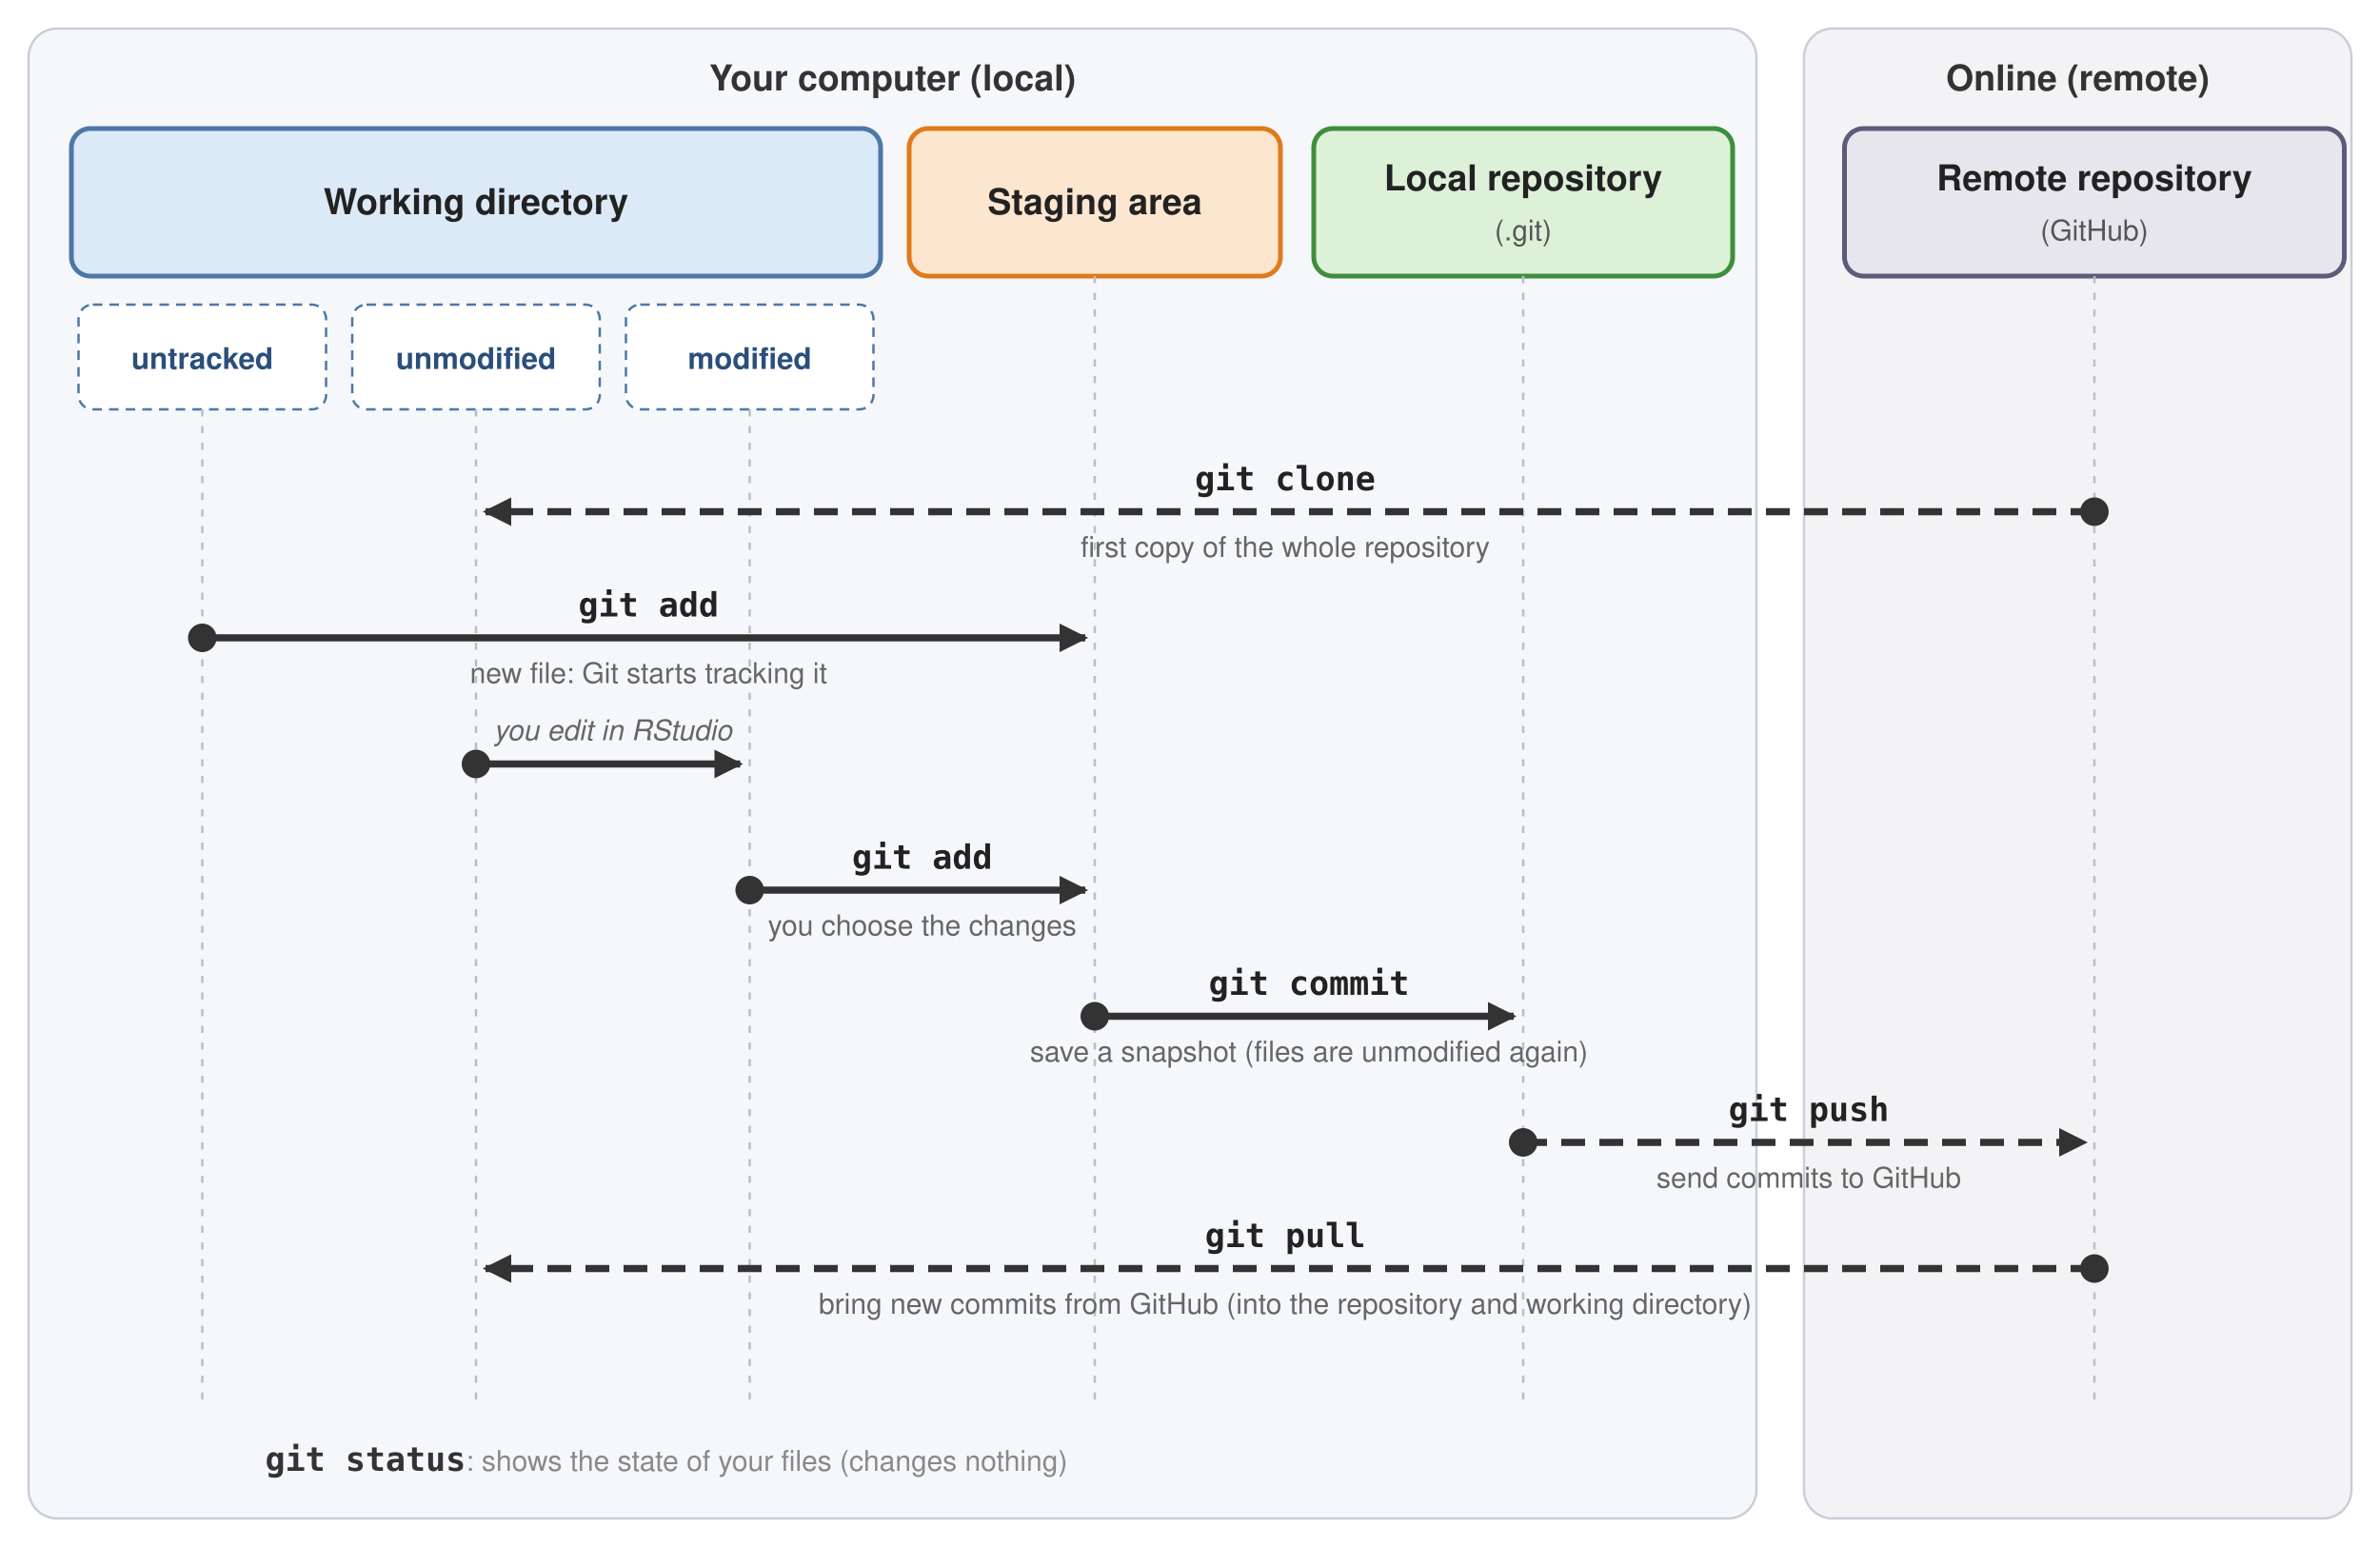
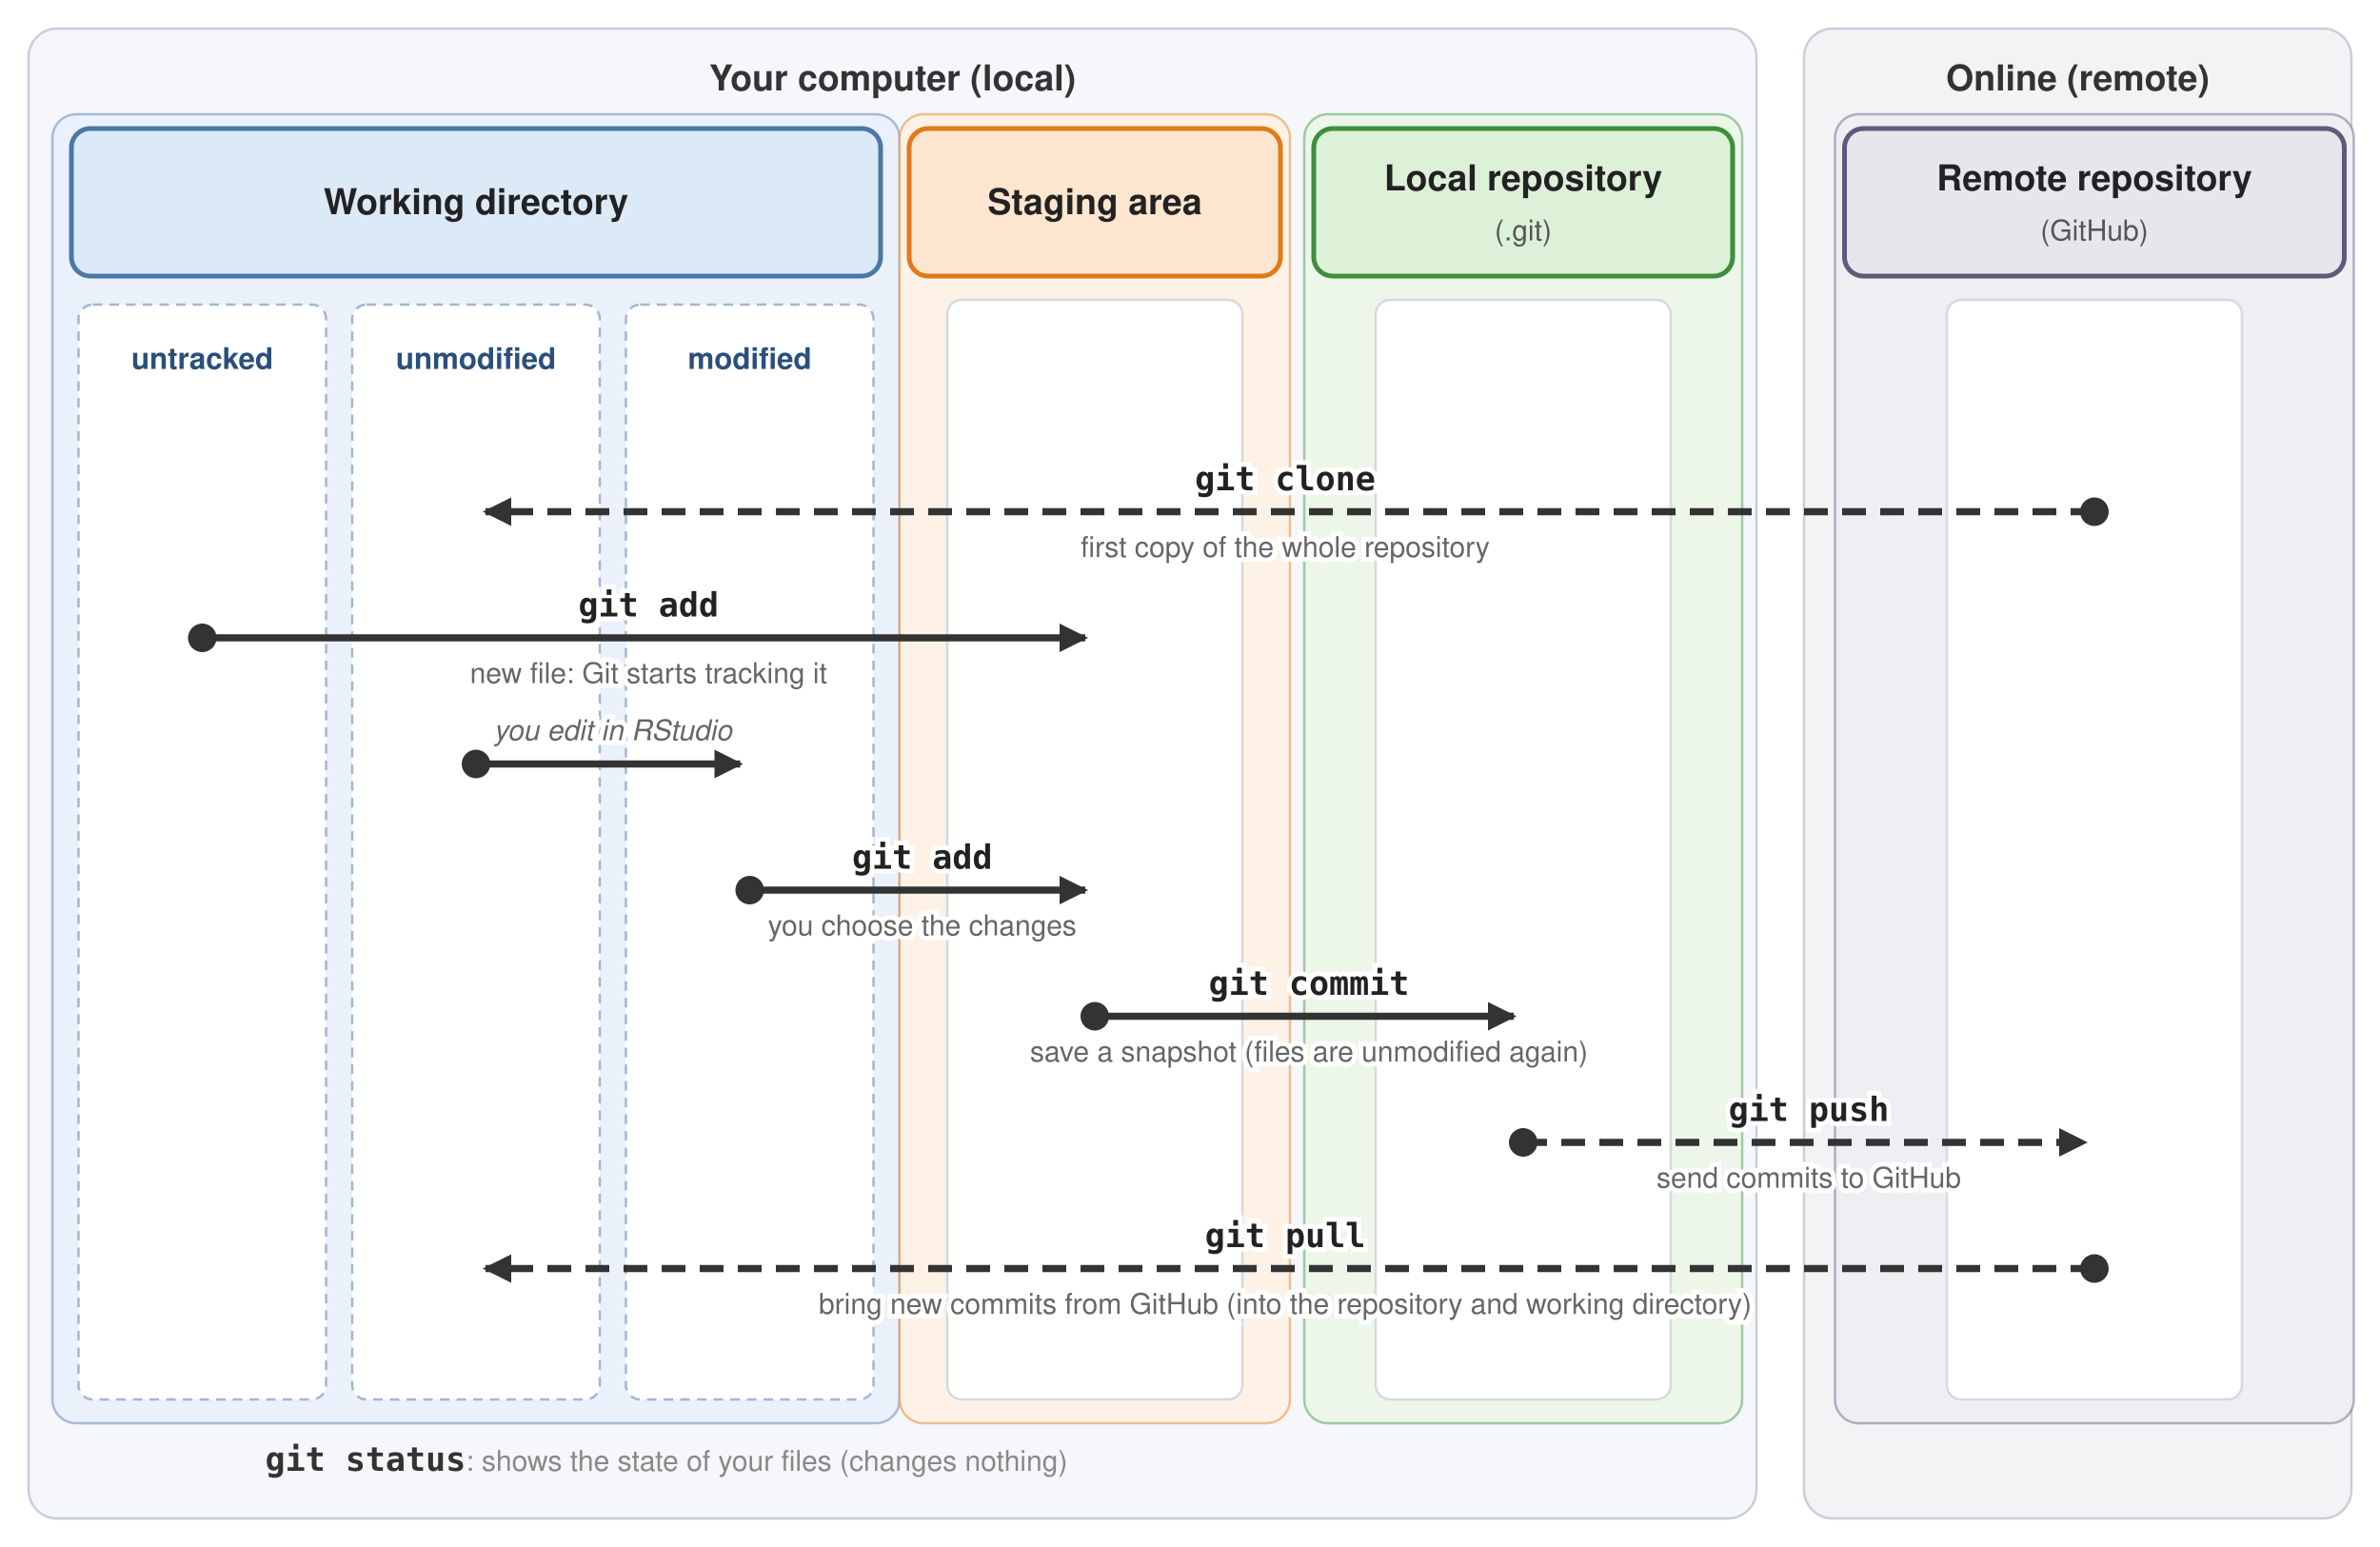
<svg xmlns="http://www.w3.org/2000/svg" width="1000" height="650" viewBox="0 0 1000 650" font-family="Segoe UI, Helvetica, Arial, sans-serif">
  <defs>
    <marker id="mr" viewBox="0 0 10 10" refX="9" refY="5" markerWidth="4" markerHeight="4" orient="auto">
      <path d="M0,0 L10,5 L0,10 z" fill="#D62728" />
    </marker>
    <marker id="ms" viewBox="0 0 10 10" refX="9" refY="5" markerWidth="4" markerHeight="4" orient="auto">
      <path d="M0,0 L10,5 L0,10 z" fill="#C4C4C4" />
    </marker>
    <marker id="mc" viewBox="0 0 10 10" refX="9" refY="5" markerWidth="4" markerHeight="4" orient="auto">
      <path d="M0,0 L10,5 L0,10 z" fill="#333333" />
    </marker>
  </defs>
  <rect width="1000" height="650" fill="white" />
  <rect x="12" y="12" width="726" height="626" rx="12" fill="#F5F7FB" stroke="#C9CED8" />
  <text x="375" y="38" text-anchor="middle" font-size="15" font-weight="600" fill="#333">Your computer (local)</text>
  <rect x="758" y="12" width="230" height="626" rx="12" fill="#F3F3F6" stroke="#C9CED8" />
  <text x="873" y="38" text-anchor="middle" font-size="15" font-weight="600" fill="#333">Online (remote)</text>
+   <rect x="22" y="48" width="356" height="550" rx="10" fill="#EAF1FA" stroke="#4C78A8" stroke-opacity="0.45" />
+   <rect x="378" y="48" width="164" height="550" rx="10" fill="#FEF2E6" stroke="#E07B1A" stroke-opacity="0.45" />
+   <rect x="548" y="48" width="184" height="550" rx="10" fill="#ECF7E9" stroke="#3E8E3E" stroke-opacity="0.45" />
+   <rect x="771" y="48" width="218" height="550" rx="10" fill="#EEEEF3" stroke="#5B5B7A" stroke-opacity="0.45" />
+   <rect x="398" y="126" width="124" height="462" rx="6" fill="white" stroke="#D5D9E0" />
+   <rect x="578" y="126" width="124" height="462" rx="6" fill="white" stroke="#D5D9E0" />
+   <rect x="818" y="126" width="124" height="462" rx="6" fill="white" stroke="#D5D9E0" />
+   <rect x="33" y="128" width="104" height="460" rx="6" fill="white" stroke="#4C78A8" stroke-opacity="0.5" stroke-dasharray="4 3" />
+   <rect x="148" y="128" width="104" height="460" rx="6" fill="white" stroke="#4C78A8" stroke-opacity="0.5" stroke-dasharray="4 3" />
+   <rect x="263" y="128" width="104" height="460" rx="6" fill="white" stroke="#4C78A8" stroke-opacity="0.5" stroke-dasharray="4 3" />
  <rect x="30" y="54" width="340" height="62" rx="8" fill="#DCE9F7" stroke="#4C78A8" stroke-width="2" />
  <text x="200.0" y="90" text-anchor="middle" font-size="15" font-weight="700" fill="#222">Working directory</text>
  <rect x="382" y="54" width="156" height="62" rx="8" fill="#FDE6CF" stroke="#E07B1A" stroke-width="2" />
  <text x="460.0" y="90" text-anchor="middle" font-size="15" font-weight="700" fill="#222">Staging area</text>
  <rect x="552" y="54" width="176" height="62" rx="8" fill="#DDF0D8" stroke="#3E8E3E" stroke-width="2" />
  <text x="640.0" y="80" text-anchor="middle" font-size="15" font-weight="700" fill="#222">Local repository</text>
  <text x="640.0" y="101" text-anchor="middle" font-size="12" fill="#555">(.git)</text>
  <rect x="775" y="54" width="210" height="62" rx="8" fill="#E6E6EC" stroke="#5B5B7A" stroke-width="2" />
  <text x="880.0" y="80" text-anchor="middle" font-size="15" font-weight="700" fill="#222">Remote repository</text>
  <text x="880.0" y="101" text-anchor="middle" font-size="12" fill="#555">(GitHub)</text>
-   <rect x="33" y="128" width="104" height="44" rx="6" fill="white" stroke="#4C78A8" stroke-dasharray="4 3" />
  <text x="85" y="155" text-anchor="middle" font-size="12.5" font-weight="600" fill="#2b4f7a">untracked</text>
-   <rect x="148" y="128" width="104" height="44" rx="6" fill="white" stroke="#4C78A8" stroke-dasharray="4 3" />
  <text x="200" y="155" text-anchor="middle" font-size="12.5" font-weight="600" fill="#2b4f7a">unmodified</text>
-   <rect x="263" y="128" width="104" height="44" rx="6" fill="white" stroke="#4C78A8" stroke-dasharray="4 3" />
  <text x="315" y="155" text-anchor="middle" font-size="12.5" font-weight="600" fill="#2b4f7a">modified</text>
-   <line x1="85" y1="172" x2="85" y2="590" stroke="#B9BFCA" stroke-dasharray="3 4" />
-   <line x1="200" y1="172" x2="200" y2="590" stroke="#B9BFCA" stroke-dasharray="3 4" />
-   <line x1="315" y1="172" x2="315" y2="590" stroke="#B9BFCA" stroke-dasharray="3 4" />
-   <line x1="460" y1="116" x2="460" y2="590" stroke="#B9BFCA" stroke-dasharray="3 4" />
-   <line x1="640" y1="116" x2="640" y2="590" stroke="#B9BFCA" stroke-dasharray="3 4" />
-   <line x1="880" y1="116" x2="880" y2="590" stroke="#B9BFCA" stroke-dasharray="3 4" />
  <text x="280" y="618" text-anchor="middle" font-size="14" font-weight="700" font-family="Consolas, monospace" fill="#333333">git status<tspan font-family="Segoe UI, Helvetica, Arial, sans-serif" font-weight="400" font-size="12" fill="#888"> : shows the state of your files (changes nothing)</tspan>
  </text>
  <circle cx="880" cy="215" r="6" fill="#333333" />
  <line x1="880" y1="215" x2="204" y2="215" stroke="#333333" stroke-width="3" stroke-dasharray="10 6" marker-end="url(#mc)" />
-   <text x="540.0" y="206" text-anchor="middle" font-size="14" font-weight="700" font-family="Consolas, monospace" fill="#222">git clone</text>
-   <text x="540.0" y="234" text-anchor="middle" font-size="12" fill="#666">first copy of the whole repository</text>
+   <text x="540.0" y="206" text-anchor="middle" font-size="14" font-weight="700" font-family="Consolas, monospace" stroke="white" stroke-width="4" paint-order="stroke" fill="#222">git clone</text>
+   <text x="540.0" y="234" text-anchor="middle" font-size="12" stroke="white" stroke-width="4" paint-order="stroke" fill="#666">first copy of the whole repository</text>
  <circle cx="85" cy="268" r="6" fill="#333333" />
  <line x1="85" y1="268" x2="456" y2="268" stroke="#333333" stroke-width="3" marker-end="url(#mc)" />
-   <text x="272.5" y="259" text-anchor="middle" font-size="14" font-weight="700" font-family="Consolas, monospace" fill="#222">git add</text>
-   <text x="272.5" y="287" text-anchor="middle" font-size="12" fill="#666">new file: Git starts tracking it</text>
+   <text x="272.5" y="259" text-anchor="middle" font-size="14" font-weight="700" font-family="Consolas, monospace" stroke="white" stroke-width="4" paint-order="stroke" fill="#222">git add</text>
+   <text x="272.5" y="287" text-anchor="middle" font-size="12" stroke="white" stroke-width="4" paint-order="stroke" fill="#666">new file: Git starts tracking it</text>
  <circle cx="200" cy="321" r="6" fill="#333333" />
  <line x1="200" y1="321" x2="311" y2="321" stroke="#333333" stroke-width="3" marker-end="url(#mc)" />
-   <text x="257.5" y="311" text-anchor="middle" font-size="12" fill="#666" font-style="italic">you edit in RStudio</text>
+   <text x="257.5" y="311" text-anchor="middle" font-size="12" stroke="white" stroke-width="4" paint-order="stroke" fill="#666" font-style="italic">you edit in RStudio</text>
  <circle cx="315" cy="374" r="6" fill="#333333" />
  <line x1="315" y1="374" x2="456" y2="374" stroke="#333333" stroke-width="3" marker-end="url(#mc)" />
-   <text x="387.5" y="365" text-anchor="middle" font-size="14" font-weight="700" font-family="Consolas, monospace" fill="#222">git add</text>
-   <text x="387.5" y="393" text-anchor="middle" font-size="12" fill="#666">you choose the changes</text>
+   <text x="387.5" y="365" text-anchor="middle" font-size="14" font-weight="700" font-family="Consolas, monospace" stroke="white" stroke-width="4" paint-order="stroke" fill="#222">git add</text>
+   <text x="387.5" y="393" text-anchor="middle" font-size="12" stroke="white" stroke-width="4" paint-order="stroke" fill="#666">you choose the changes</text>
  <circle cx="460" cy="427" r="6" fill="#333333" />
  <line x1="460" y1="427" x2="636" y2="427" stroke="#333333" stroke-width="3" marker-end="url(#mc)" />
-   <text x="550.0" y="418" text-anchor="middle" font-size="14" font-weight="700" font-family="Consolas, monospace" fill="#222">git commit</text>
-   <text x="550.0" y="446" text-anchor="middle" font-size="12" fill="#666">save a snapshot (files are unmodified again)</text>
+   <text x="550.0" y="418" text-anchor="middle" font-size="14" font-weight="700" font-family="Consolas, monospace" stroke="white" stroke-width="4" paint-order="stroke" fill="#222">git commit</text>
+   <text x="550.0" y="446" text-anchor="middle" font-size="12" stroke="white" stroke-width="4" paint-order="stroke" fill="#666">save a snapshot (files are unmodified again)</text>
  <circle cx="640" cy="480" r="6" fill="#333333" />
  <line x1="640" y1="480" x2="876" y2="480" stroke="#333333" stroke-width="3" stroke-dasharray="10 6" marker-end="url(#mc)" />
-   <text x="760.0" y="471" text-anchor="middle" font-size="14" font-weight="700" font-family="Consolas, monospace" fill="#222">git push</text>
-   <text x="760.0" y="499" text-anchor="middle" font-size="12" fill="#666">send commits to GitHub</text>
+   <text x="760.0" y="471" text-anchor="middle" font-size="14" font-weight="700" font-family="Consolas, monospace" stroke="white" stroke-width="4" paint-order="stroke" fill="#222">git push</text>
+   <text x="760.0" y="499" text-anchor="middle" font-size="12" stroke="white" stroke-width="4" paint-order="stroke" fill="#666">send commits to GitHub</text>
  <circle cx="880" cy="533" r="6" fill="#333333" />
  <line x1="880" y1="533" x2="204" y2="533" stroke="#333333" stroke-width="3" stroke-dasharray="10 6" marker-end="url(#mc)" />
-   <text x="540.0" y="524" text-anchor="middle" font-size="14" font-weight="700" font-family="Consolas, monospace" fill="#222">git pull</text>
-   <text x="540.0" y="552" text-anchor="middle" font-size="12" fill="#666">bring new commits from GitHub (into the repository and working directory)</text>
+   <text x="540.0" y="524" text-anchor="middle" font-size="14" font-weight="700" font-family="Consolas, monospace" stroke="white" stroke-width="4" paint-order="stroke" fill="#222">git pull</text>
+   <text x="540.0" y="552" text-anchor="middle" font-size="12" stroke="white" stroke-width="4" paint-order="stroke" fill="#666">bring new commits from GitHub (into the repository and working directory)</text>
</svg>
